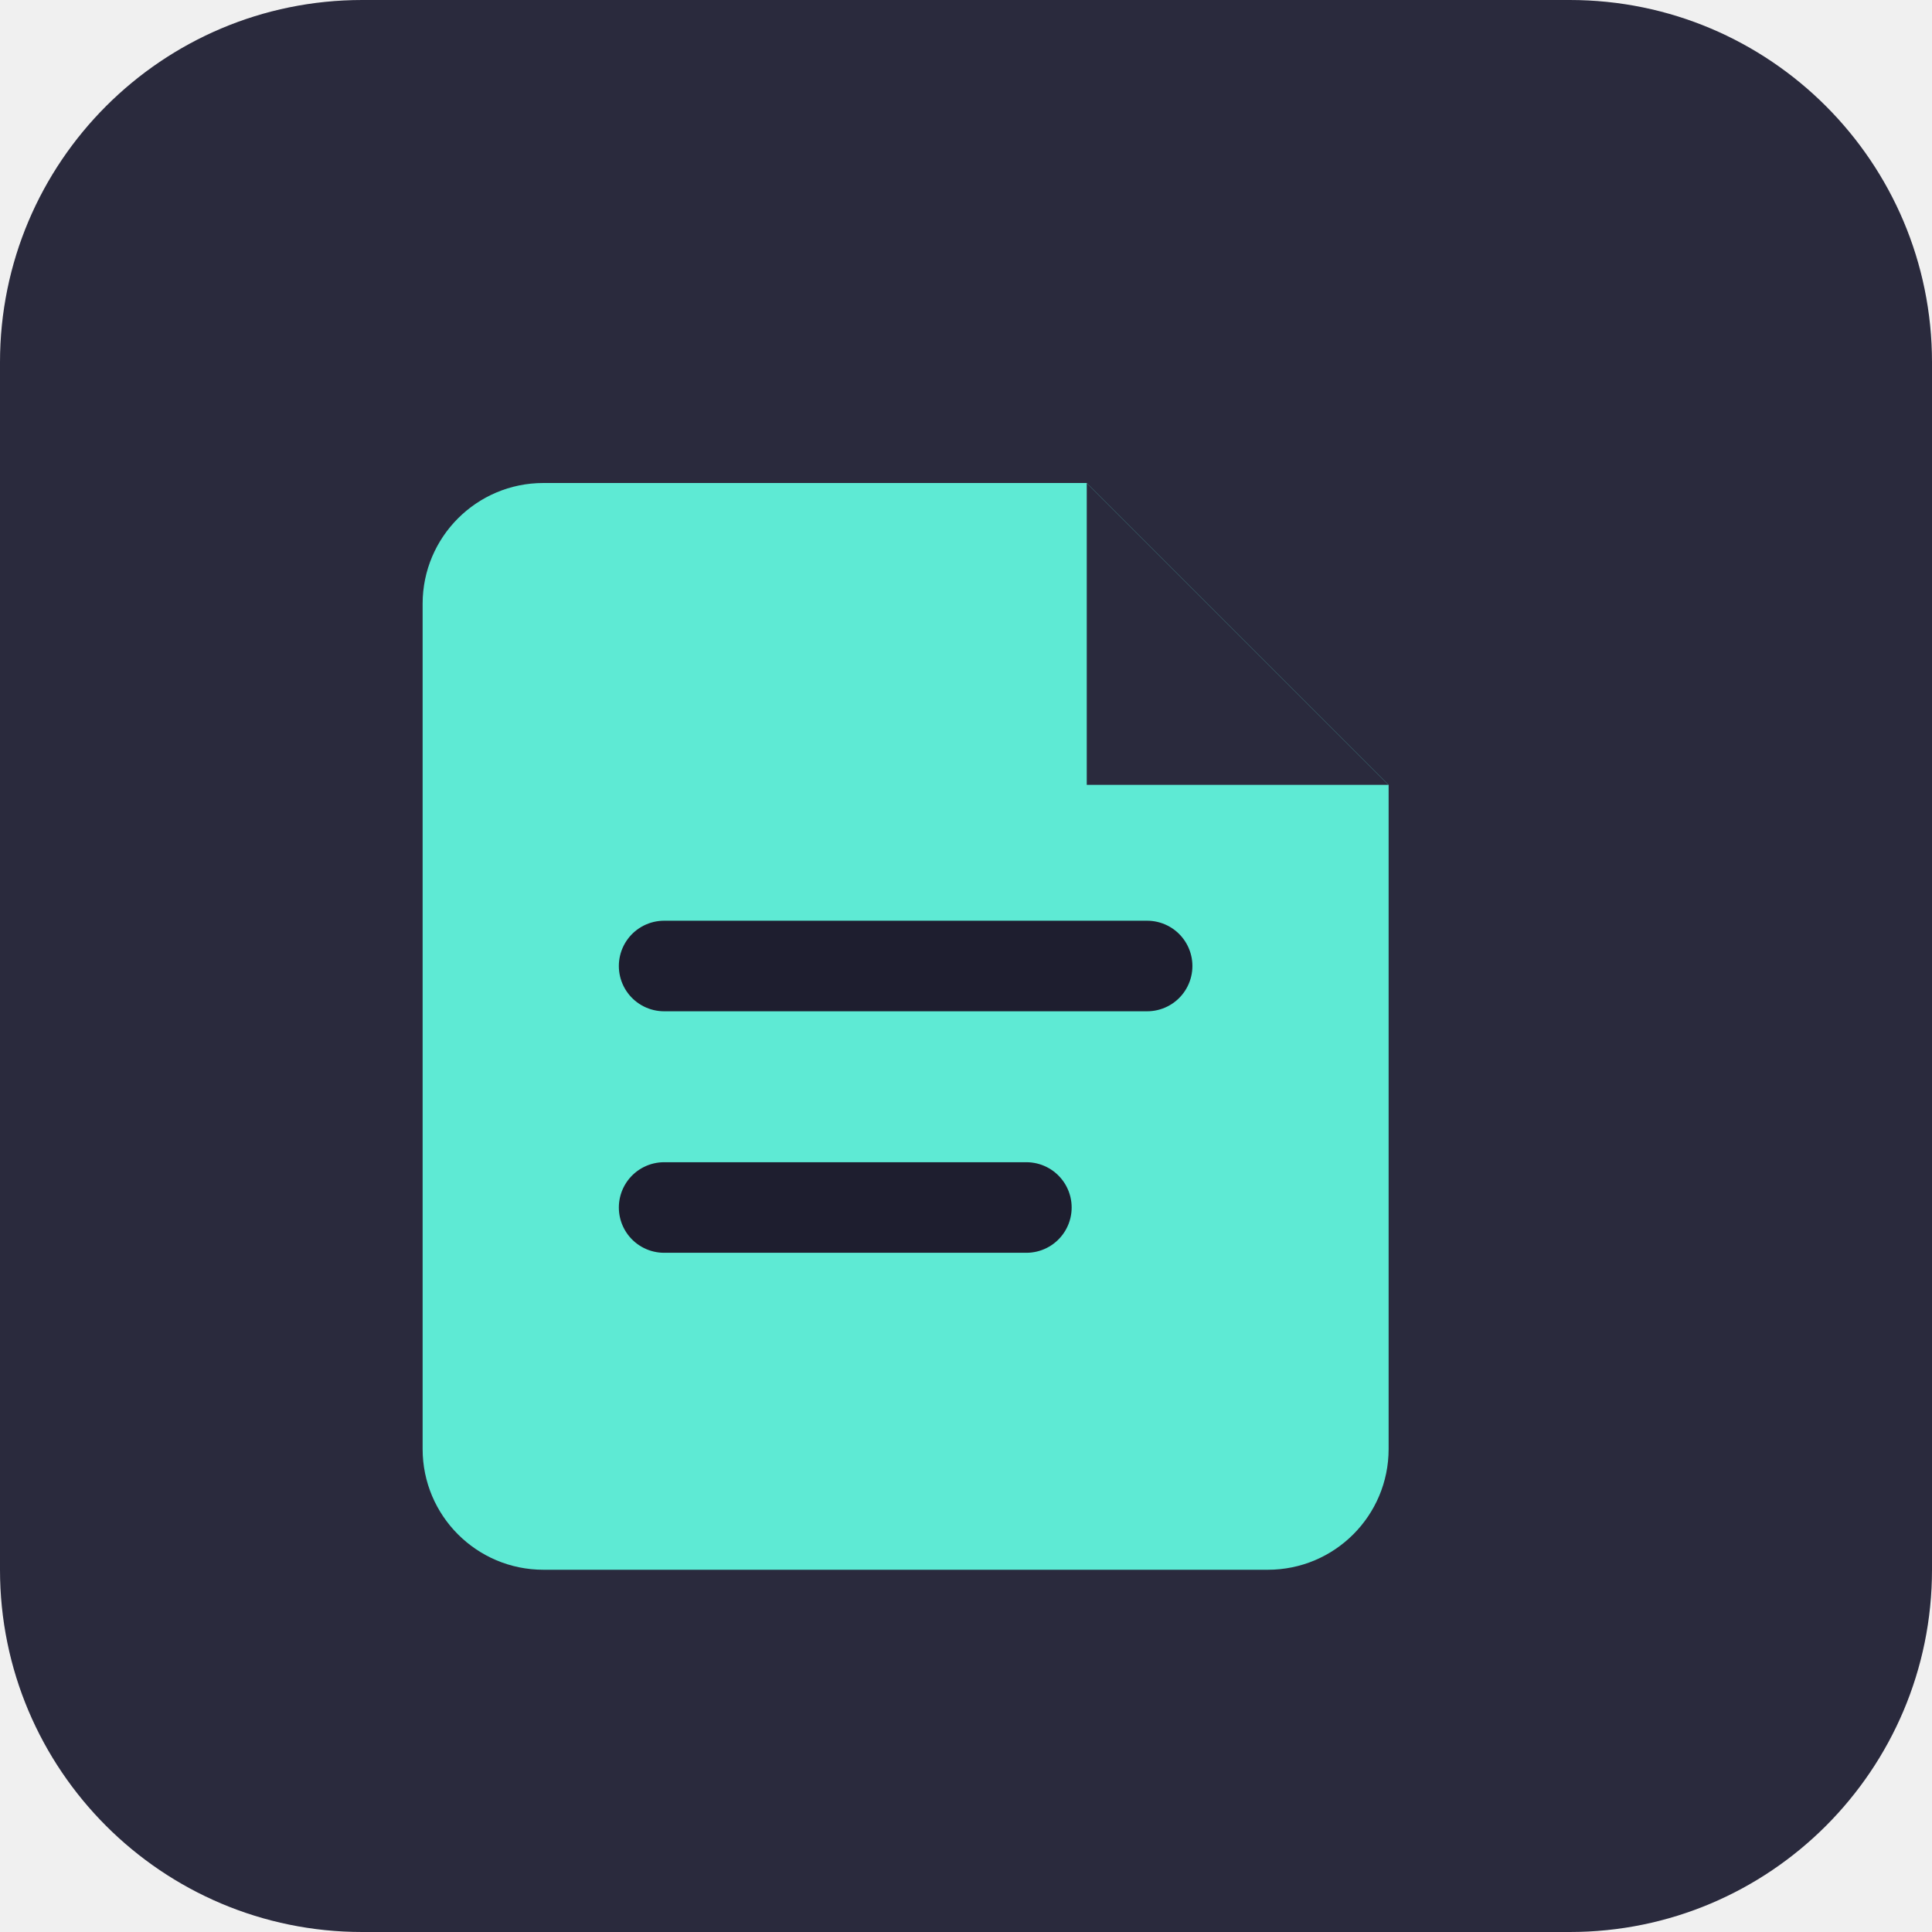
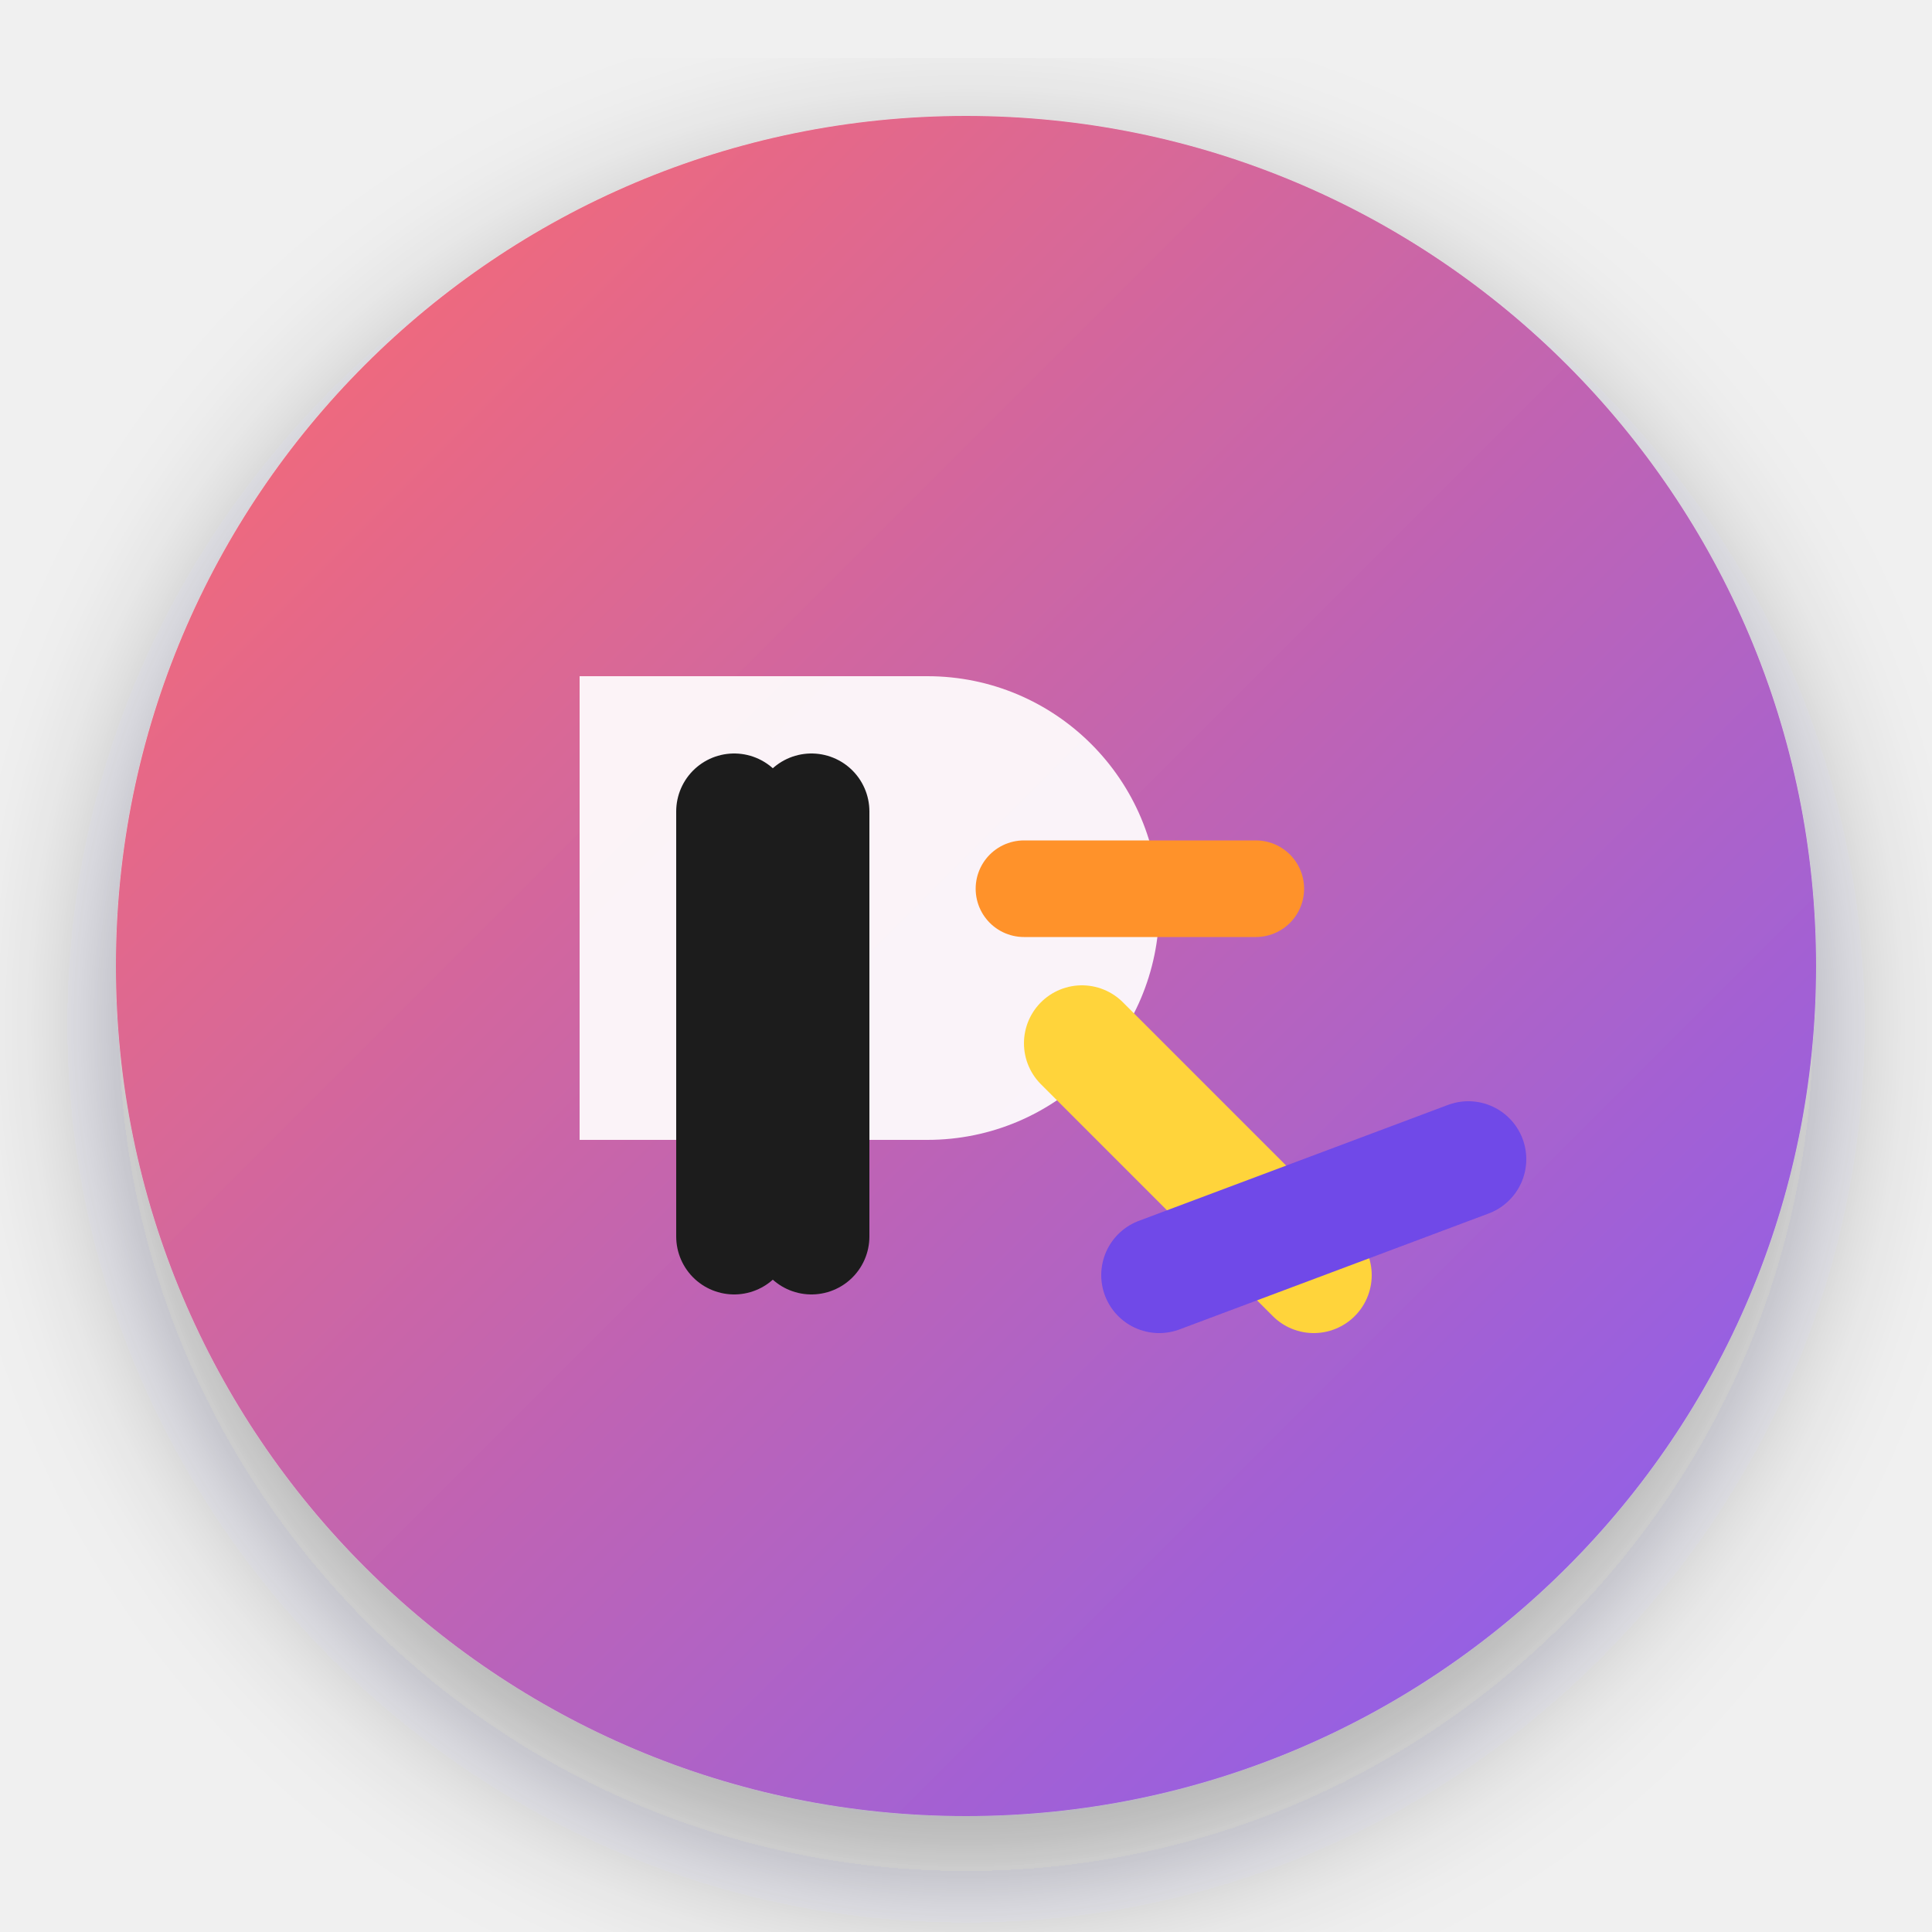
- <svg xmlns="http://www.w3.org/2000/svg" width="64" height="64" viewBox="0 0 64 64" fill="none">
-   <rect width="64" height="64" rx="12" fill="#2A2A3D" />
-   <path d="M18 16H36L46 26V48C46 50.209 44.209 52 42 52H18C15.791 52 14 50.209 14 48V20C14 17.791 15.791 16 18 16Z" fill="#5EEAD4" />
-   <path d="M36 16V26H46" fill="#2A2A3D" />
-   <path d="M22 32H38" stroke="#1E1E2F" stroke-width="3" stroke-linecap="round" />
-   <path d="M22 40H34" stroke="#1E1E2F" stroke-width="3" stroke-linecap="round" />
+ <svg xmlns="http://www.w3.org/2000/svg" width="200" height="200" viewBox="0 0 200 200" role="img" aria-labelledby="title desc">
+   <defs>
+     <linearGradient id="gradient" x1="0%" y1="0%" x2="100%" y2="100%">
+       <stop offset="0%" stop-color="#ff6b6b" />
+       <stop offset="100%" stop-color="#845ef7" />
+     </linearGradient>
+     <filter id="shadow" x="-20%" y="-20%" width="140%" height="140%">
+       <feDropShadow dx="0" dy="6" stdDeviation="8" flood-color="#1f1b2e" flood-opacity="0.35" />
+     </filter>
+   </defs>
+   <g filter="url(#shadow)">
+     <circle cx="100" cy="100" r="88" fill="url(#gradient)" />
+     <path d="M60 70 h36 a24 24 0 1 1 0 48 H60 Z" fill="#ffffff" opacity="0.92" />
+     <path d="M106 92 h24" stroke="#ff922b" stroke-width="10" stroke-linecap="round" />
+     <path d="M112 108 l24 24" stroke="#ffd43b" stroke-width="12" stroke-linecap="round" />
+     <path d="M120 132 l32 -12" stroke="#7048e8" stroke-width="12" stroke-linecap="round" />
+     <path d="M76 84 v44" stroke="#1c1c1e" stroke-width="12" stroke-linecap="round" />
+     <path d="M84 84 v44" stroke="#1c1c1e" stroke-width="12" stroke-linecap="round" />
+   </g>
</svg>
